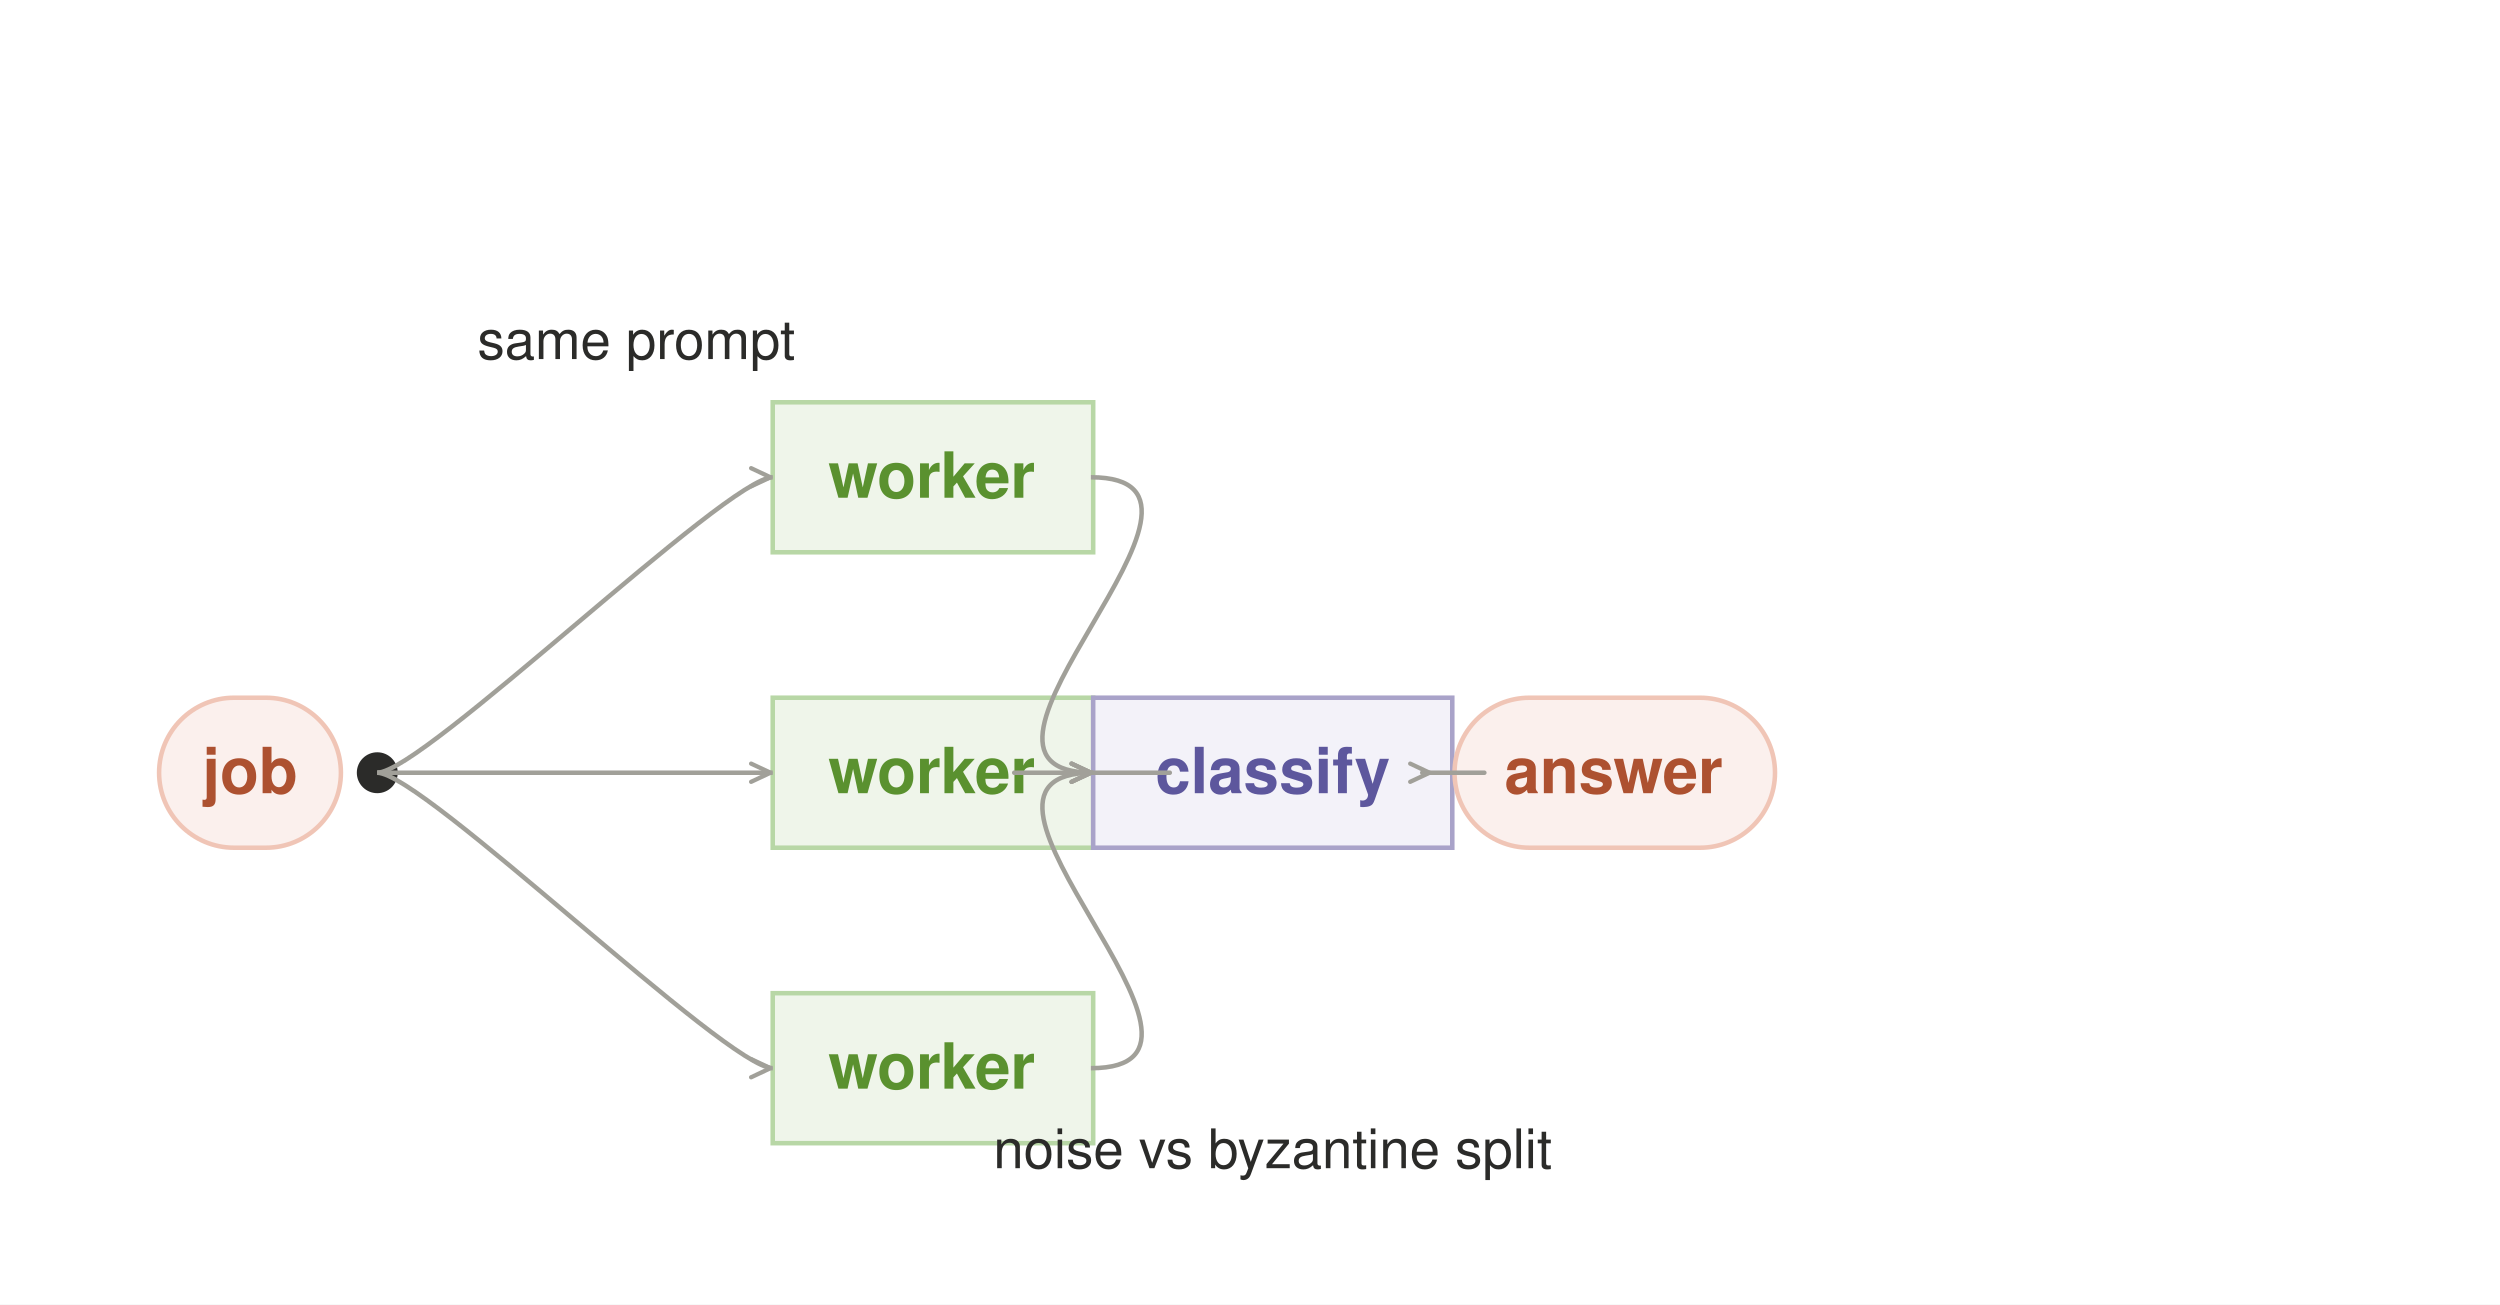
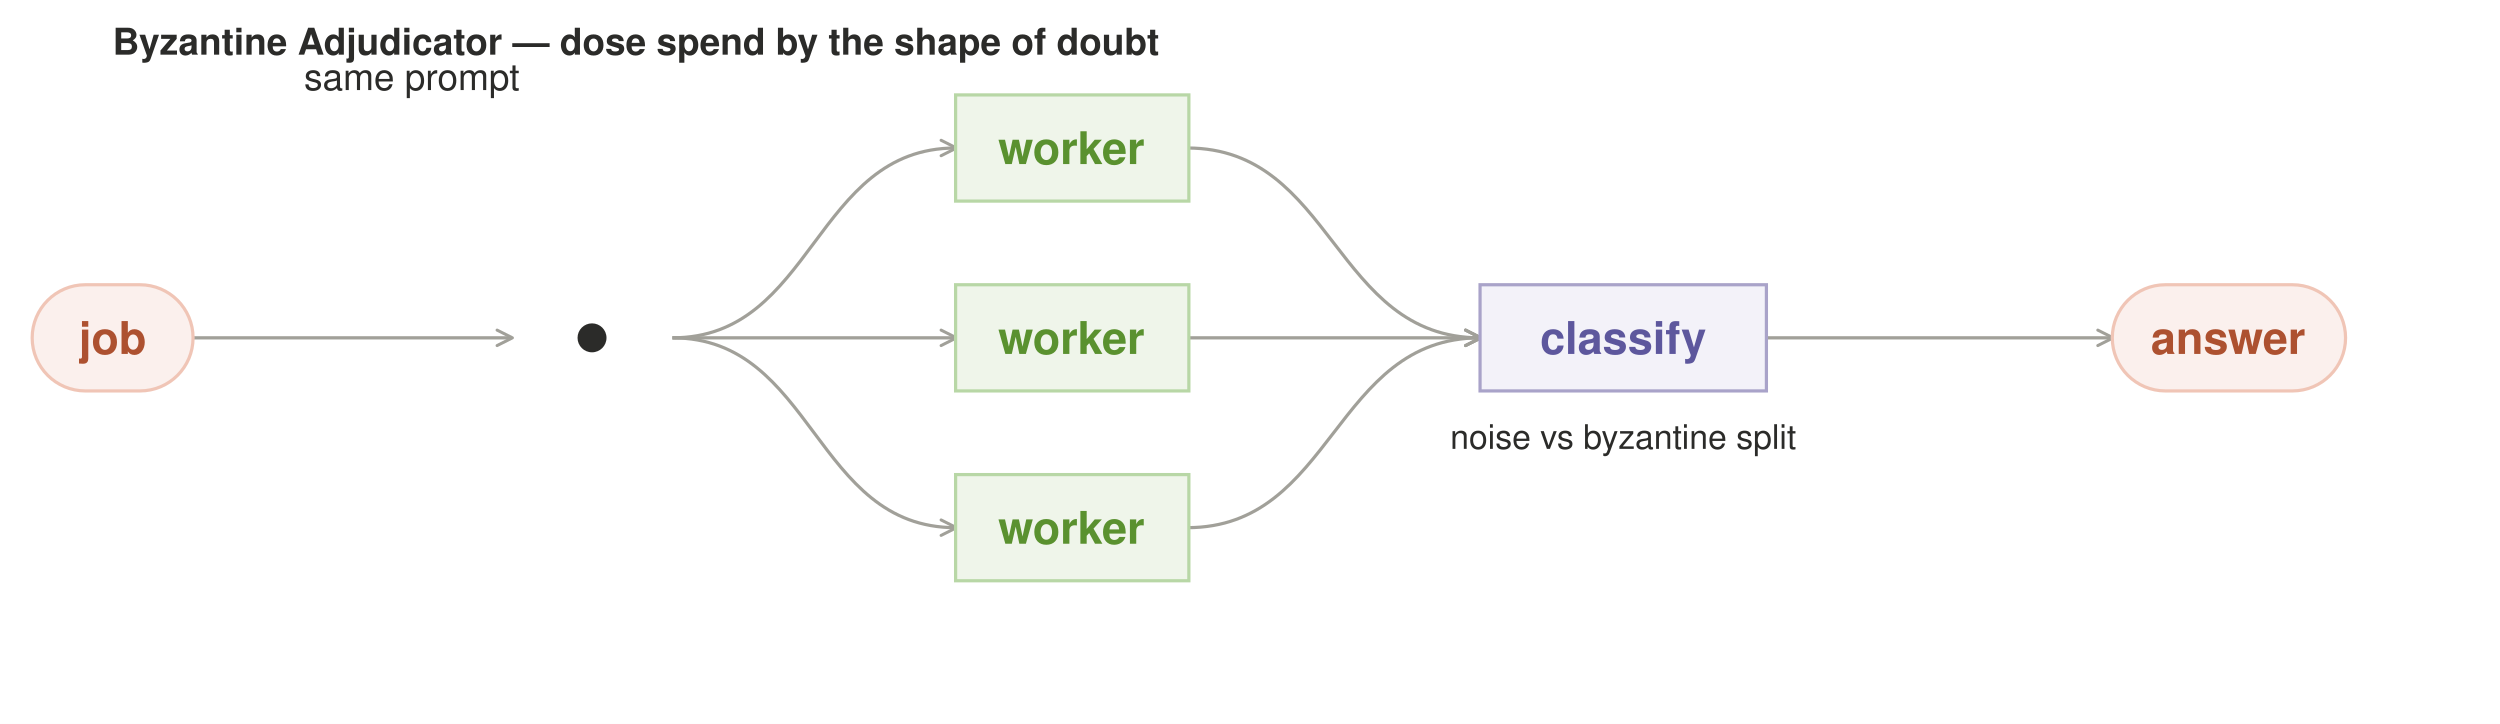
- <svg xmlns="http://www.w3.org/2000/svg" viewBox="0 0 1100 574" font-family="Avenir Next, Nunito, Segoe UI, Helvetica, Arial, sans-serif">
+ <svg xmlns="http://www.w3.org/2000/svg" viewBox="0 0 1554 450" font-family="Avenir Next, Nunito, Segoe UI, Helvetica, Arial, sans-serif">
  <defs>
-     <marker id="ha" markerWidth="14" markerHeight="14" refX="11" refY="5" orient="auto" markerUnits="userSpaceOnUse">
-       <path d="M1.5 1 L10 5 L1.5 9" fill="none" stroke="#a1a099" stroke-width="1.9" stroke-linecap="round" stroke-linejoin="round" />
+     <marker id="ha" markerWidth="13.3" markerHeight="13.3" refX="11" refY="7.0" orient="auto" markerUnits="userSpaceOnUse">
+       <path d="M2 2.2 L11.5 7.0 L2 11.8" fill="none" stroke="#a1a099" stroke-width="1.9" stroke-linecap="round" stroke-linejoin="round" />
    </marker>
-     <marker id="Ha" markerWidth="19" markerHeight="19" refX="13" refY="6.5" orient="auto" markerUnits="userSpaceOnUse">
-       <path d="M2 1.5 L12.5 6.5 L2 11.5" fill="none" stroke="#a1a099" stroke-width="3" stroke-linecap="round" stroke-linejoin="round" />
+     <marker id="Ha" markerWidth="18.1" markerHeight="18.1" refX="15" refY="9.5" orient="auto" markerUnits="userSpaceOnUse">
+       <path d="M2 3.0 L15.6 9.5 L2 16.0" fill="none" stroke="#a1a099" stroke-width="3.0" stroke-linecap="round" stroke-linejoin="round" />
    </marker>
-     <marker id="hg" markerWidth="14" markerHeight="14" refX="11" refY="5" orient="auto" markerUnits="userSpaceOnUse">
-       <path d="M1.5 1 L10 5 L1.5 9" fill="none" stroke="#5a912f" stroke-width="1.9" stroke-linecap="round" stroke-linejoin="round" />
+     <marker id="hg" markerWidth="13.3" markerHeight="13.3" refX="11" refY="7.0" orient="auto" markerUnits="userSpaceOnUse">
+       <path d="M2 2.2 L11.5 7.0 L2 11.8" fill="none" stroke="#5a912f" stroke-width="1.9" stroke-linecap="round" stroke-linejoin="round" />
    </marker>
-     <marker id="Hg" markerWidth="19" markerHeight="19" refX="13" refY="6.5" orient="auto" markerUnits="userSpaceOnUse">
-       <path d="M2 1.5 L12.5 6.5 L2 11.5" fill="none" stroke="#5a912f" stroke-width="3" stroke-linecap="round" stroke-linejoin="round" />
+     <marker id="Hg" markerWidth="18.1" markerHeight="18.1" refX="15" refY="9.5" orient="auto" markerUnits="userSpaceOnUse">
+       <path d="M2 3.0 L15.6 9.5 L2 16.0" fill="none" stroke="#5a912f" stroke-width="3.0" stroke-linecap="round" stroke-linejoin="round" />
    </marker>
-     <marker id="hp" markerWidth="14" markerHeight="14" refX="11" refY="5" orient="auto" markerUnits="userSpaceOnUse">
-       <path d="M1.5 1 L10 5 L1.5 9" fill="none" stroke="#5d579d" stroke-width="1.9" stroke-linecap="round" stroke-linejoin="round" />
+     <marker id="hp" markerWidth="13.3" markerHeight="13.3" refX="11" refY="7.0" orient="auto" markerUnits="userSpaceOnUse">
+       <path d="M2 2.2 L11.5 7.0 L2 11.8" fill="none" stroke="#5d579d" stroke-width="1.9" stroke-linecap="round" stroke-linejoin="round" />
    </marker>
-     <marker id="Hp" markerWidth="19" markerHeight="19" refX="13" refY="6.5" orient="auto" markerUnits="userSpaceOnUse">
-       <path d="M2 1.5 L12.5 6.5 L2 11.5" fill="none" stroke="#5d579d" stroke-width="3" stroke-linecap="round" stroke-linejoin="round" />
+     <marker id="Hp" markerWidth="18.1" markerHeight="18.1" refX="15" refY="9.5" orient="auto" markerUnits="userSpaceOnUse">
+       <path d="M2 3.0 L15.6 9.5 L2 16.0" fill="none" stroke="#5d579d" stroke-width="3.0" stroke-linecap="round" stroke-linejoin="round" />
    </marker>
-     <marker id="hc" markerWidth="14" markerHeight="14" refX="11" refY="5" orient="auto" markerUnits="userSpaceOnUse">
-       <path d="M1.5 1 L10 5 L1.5 9" fill="none" stroke="#ad5130" stroke-width="1.9" stroke-linecap="round" stroke-linejoin="round" />
+     <marker id="hc" markerWidth="13.3" markerHeight="13.3" refX="11" refY="7.0" orient="auto" markerUnits="userSpaceOnUse">
+       <path d="M2 2.2 L11.5 7.0 L2 11.8" fill="none" stroke="#ad5130" stroke-width="1.9" stroke-linecap="round" stroke-linejoin="round" />
    </marker>
-     <marker id="Hc" markerWidth="19" markerHeight="19" refX="13" refY="6.5" orient="auto" markerUnits="userSpaceOnUse">
-       <path d="M2 1.5 L12.5 6.5 L2 11.5" fill="none" stroke="#ad5130" stroke-width="3" stroke-linecap="round" stroke-linejoin="round" />
+     <marker id="Hc" markerWidth="18.1" markerHeight="18.1" refX="15" refY="9.5" orient="auto" markerUnits="userSpaceOnUse">
+       <path d="M2 3.0 L15.6 9.5 L2 16.0" fill="none" stroke="#ad5130" stroke-width="3.0" stroke-linecap="round" stroke-linejoin="round" />
    </marker>
-     <marker id="hk" markerWidth="14" markerHeight="14" refX="11" refY="5" orient="auto" markerUnits="userSpaceOnUse">
-       <path d="M1.5 1 L10 5 L1.5 9" fill="none" stroke="#2b2b29" stroke-width="1.9" stroke-linecap="round" stroke-linejoin="round" />
+     <marker id="hk" markerWidth="13.3" markerHeight="13.3" refX="11" refY="7.0" orient="auto" markerUnits="userSpaceOnUse">
+       <path d="M2 2.2 L11.5 7.0 L2 11.8" fill="none" stroke="#2b2b29" stroke-width="1.9" stroke-linecap="round" stroke-linejoin="round" />
    </marker>
-     <marker id="Hk" markerWidth="19" markerHeight="19" refX="13" refY="6.5" orient="auto" markerUnits="userSpaceOnUse">
-       <path d="M2 1.5 L12.5 6.5 L2 11.5" fill="none" stroke="#2b2b29" stroke-width="3" stroke-linecap="round" stroke-linejoin="round" />
+     <marker id="Hk" markerWidth="18.1" markerHeight="18.1" refX="15" refY="9.5" orient="auto" markerUnits="userSpaceOnUse">
+       <path d="M2 3.0 L15.6 9.5 L2 16.0" fill="none" stroke="#2b2b29" stroke-width="3.0" stroke-linecap="round" stroke-linejoin="round" />
    </marker>
  </defs>
-   <rect width="1100" height="574" fill="#fff" />
-   <rect x="70" y="307" width="80" height="66" rx="33" fill="#fbf0ed" stroke="#f0c5b6" stroke-width="2" />
-   <text x="110" y="349" text-anchor="middle" fill="#ad5130" font-size="28" font-weight="600">job</text>
-   <circle cx="166" cy="340" r="9" fill="#2b2b29" />
-   <rect x="340" y="177" width="141" height="66" fill="#eff5ea" stroke="#b8d7a6" stroke-width="2" />
-   <text x="410" y="219" text-anchor="middle" fill="#5a912f" font-size="28" font-weight="600">worker</text>
-   <rect x="340" y="307" width="141" height="66" fill="#eff5ea" stroke="#b8d7a6" stroke-width="2" />
-   <text x="410" y="349" text-anchor="middle" fill="#5a912f" font-size="28" font-weight="600">worker</text>
-   <rect x="340" y="437" width="141" height="66" fill="#eff5ea" stroke="#b8d7a6" stroke-width="2" />
-   <text x="410" y="479" text-anchor="middle" fill="#5a912f" font-size="28" font-weight="600">worker</text>
-   <path d="M166 340 C186 340, 320 210, 340 210" fill="none" stroke="#a1a099" stroke-width="2" marker-end="url(#ha)" />
-   <path d="M166 340 C186 340, 320 340, 340 340" fill="none" stroke="#a1a099" stroke-width="2" marker-end="url(#ha)" />
-   <path d="M166 340 C186 340, 320 470, 340 470" fill="none" stroke="#a1a099" stroke-width="2" marker-end="url(#ha)" />
-   <text x="280" y="158" text-anchor="middle" fill="#2b2b29" font-size="24">same prompt</text>
-   <rect x="481" y="307" width="158" height="66" fill="#f3f2f9" stroke="#a9a3c9" stroke-width="2" />
-   <text x="560" y="349" text-anchor="middle" fill="#5d579d" font-size="28" font-weight="600">classify</text>
-   <path d="M480 210 C557 210, 404 340, 481 340" fill="none" stroke="#a1a099" stroke-width="2" marker-end="url(#ha)" />
-   <path d="M480 340 C600 340, 361 340, 481 340" fill="none" stroke="#a1a099" stroke-width="2" marker-end="url(#ha)" />
-   <path d="M480 470 C557 470, 404 340, 481 340" fill="none" stroke="#a1a099" stroke-width="2" marker-end="url(#ha)" />
-   <text x="560" y="514" text-anchor="middle" fill="#2b2b29" font-size="24">noise vs byzantine split</text>
-   <rect x="640" y="307" width="141" height="66" rx="33" fill="#fbf0ed" stroke="#f0c5b6" stroke-width="2" />
-   <text x="710" y="349" text-anchor="middle" fill="#ad5130" font-size="28" font-weight="600">answer</text>
-   <path d="M649 340 C669 340, 610 340, 630 340" fill="none" stroke="#a1a099" stroke-width="2" marker-end="url(#ha)" />
+   <rect width="1554" height="450" fill="#fff" />
+   <text x="70" y="34" text-anchor="start" fill="#2b2b29" font-size="23" font-weight="700">Byzantine Adjudicator — dose spend by the shape of doubt</text>
+   <text x="256" y="56" text-anchor="middle" fill="#2b2b29" font-size="23">same prompt</text>
+   <path d="M 120 210 C 219 210, 219 210, 318 210" fill="none" stroke="#a1a099" stroke-width="2" marker-end="url(#ha)" />
+   <path d="M 418 210 C 506 210, 506 92, 594 92" fill="none" stroke="#a1a099" stroke-width="2" marker-end="url(#ha)" />
+   <path d="M 418 210 C 506 210, 506 210, 594 210" fill="none" stroke="#a1a099" stroke-width="2" marker-end="url(#ha)" />
+   <path d="M 418 210 C 506 210, 506 328, 594 328" fill="none" stroke="#a1a099" stroke-width="2" marker-end="url(#ha)" />
+   <path d="M 738 92 C 829 92, 829 210, 920 210" fill="none" stroke="#a1a099" stroke-width="2" marker-end="url(#ha)" />
+   <path d="M 738 210 C 829 210, 829 210, 920 210" fill="none" stroke="#a1a099" stroke-width="2" marker-end="url(#ha)" />
+   <path d="M 738 328 C 829 328, 829 210, 920 210" fill="none" stroke="#a1a099" stroke-width="2" marker-end="url(#ha)" />
+   <path d="M 1098 210 C 1205 210, 1205 210, 1313 210" fill="none" stroke="#a1a099" stroke-width="2" marker-end="url(#ha)" />
+   <rect x="20" y="177" width="100" height="66" rx="33" fill="#fbf0ed" stroke="#f0c5b6" stroke-width="2" />
+   <text x="70" y="220" text-anchor="middle" fill="#ad5130" font-size="28" font-weight="600">job</text>
+   <circle cx="368" cy="210" r="9" fill="#2b2b29" />
+   <rect x="594" y="59" width="145" height="66" rx="0" fill="#eff5ea" stroke="#b8d7a6" stroke-width="2" />
+   <text x="666" y="102" text-anchor="middle" fill="#5a912f" font-size="28" font-weight="600">worker</text>
+   <rect x="594" y="177" width="145" height="66" rx="0" fill="#eff5ea" stroke="#b8d7a6" stroke-width="2" />
+   <text x="666" y="220" text-anchor="middle" fill="#5a912f" font-size="28" font-weight="600">worker</text>
+   <rect x="594" y="295" width="145" height="66" rx="0" fill="#eff5ea" stroke="#b8d7a6" stroke-width="2" />
+   <text x="666" y="338" text-anchor="middle" fill="#5a912f" font-size="28" font-weight="600">worker</text>
+   <rect x="920" y="177" width="178" height="66" rx="0" fill="#f3f2f9" stroke="#a9a3c9" stroke-width="2" />
+   <text x="1009" y="220" text-anchor="middle" fill="#5d579d" font-size="28" font-weight="600">classify</text>
+   <text x="1009" y="279" text-anchor="middle" fill="#2b2b29" font-size="21">noise vs byzantine split</text>
+   <rect x="1313" y="177" width="145" height="66" rx="33" fill="#fbf0ed" stroke="#f0c5b6" stroke-width="2" />
+   <text x="1385" y="220" text-anchor="middle" fill="#ad5130" font-size="28" font-weight="600">answer</text>
</svg>
